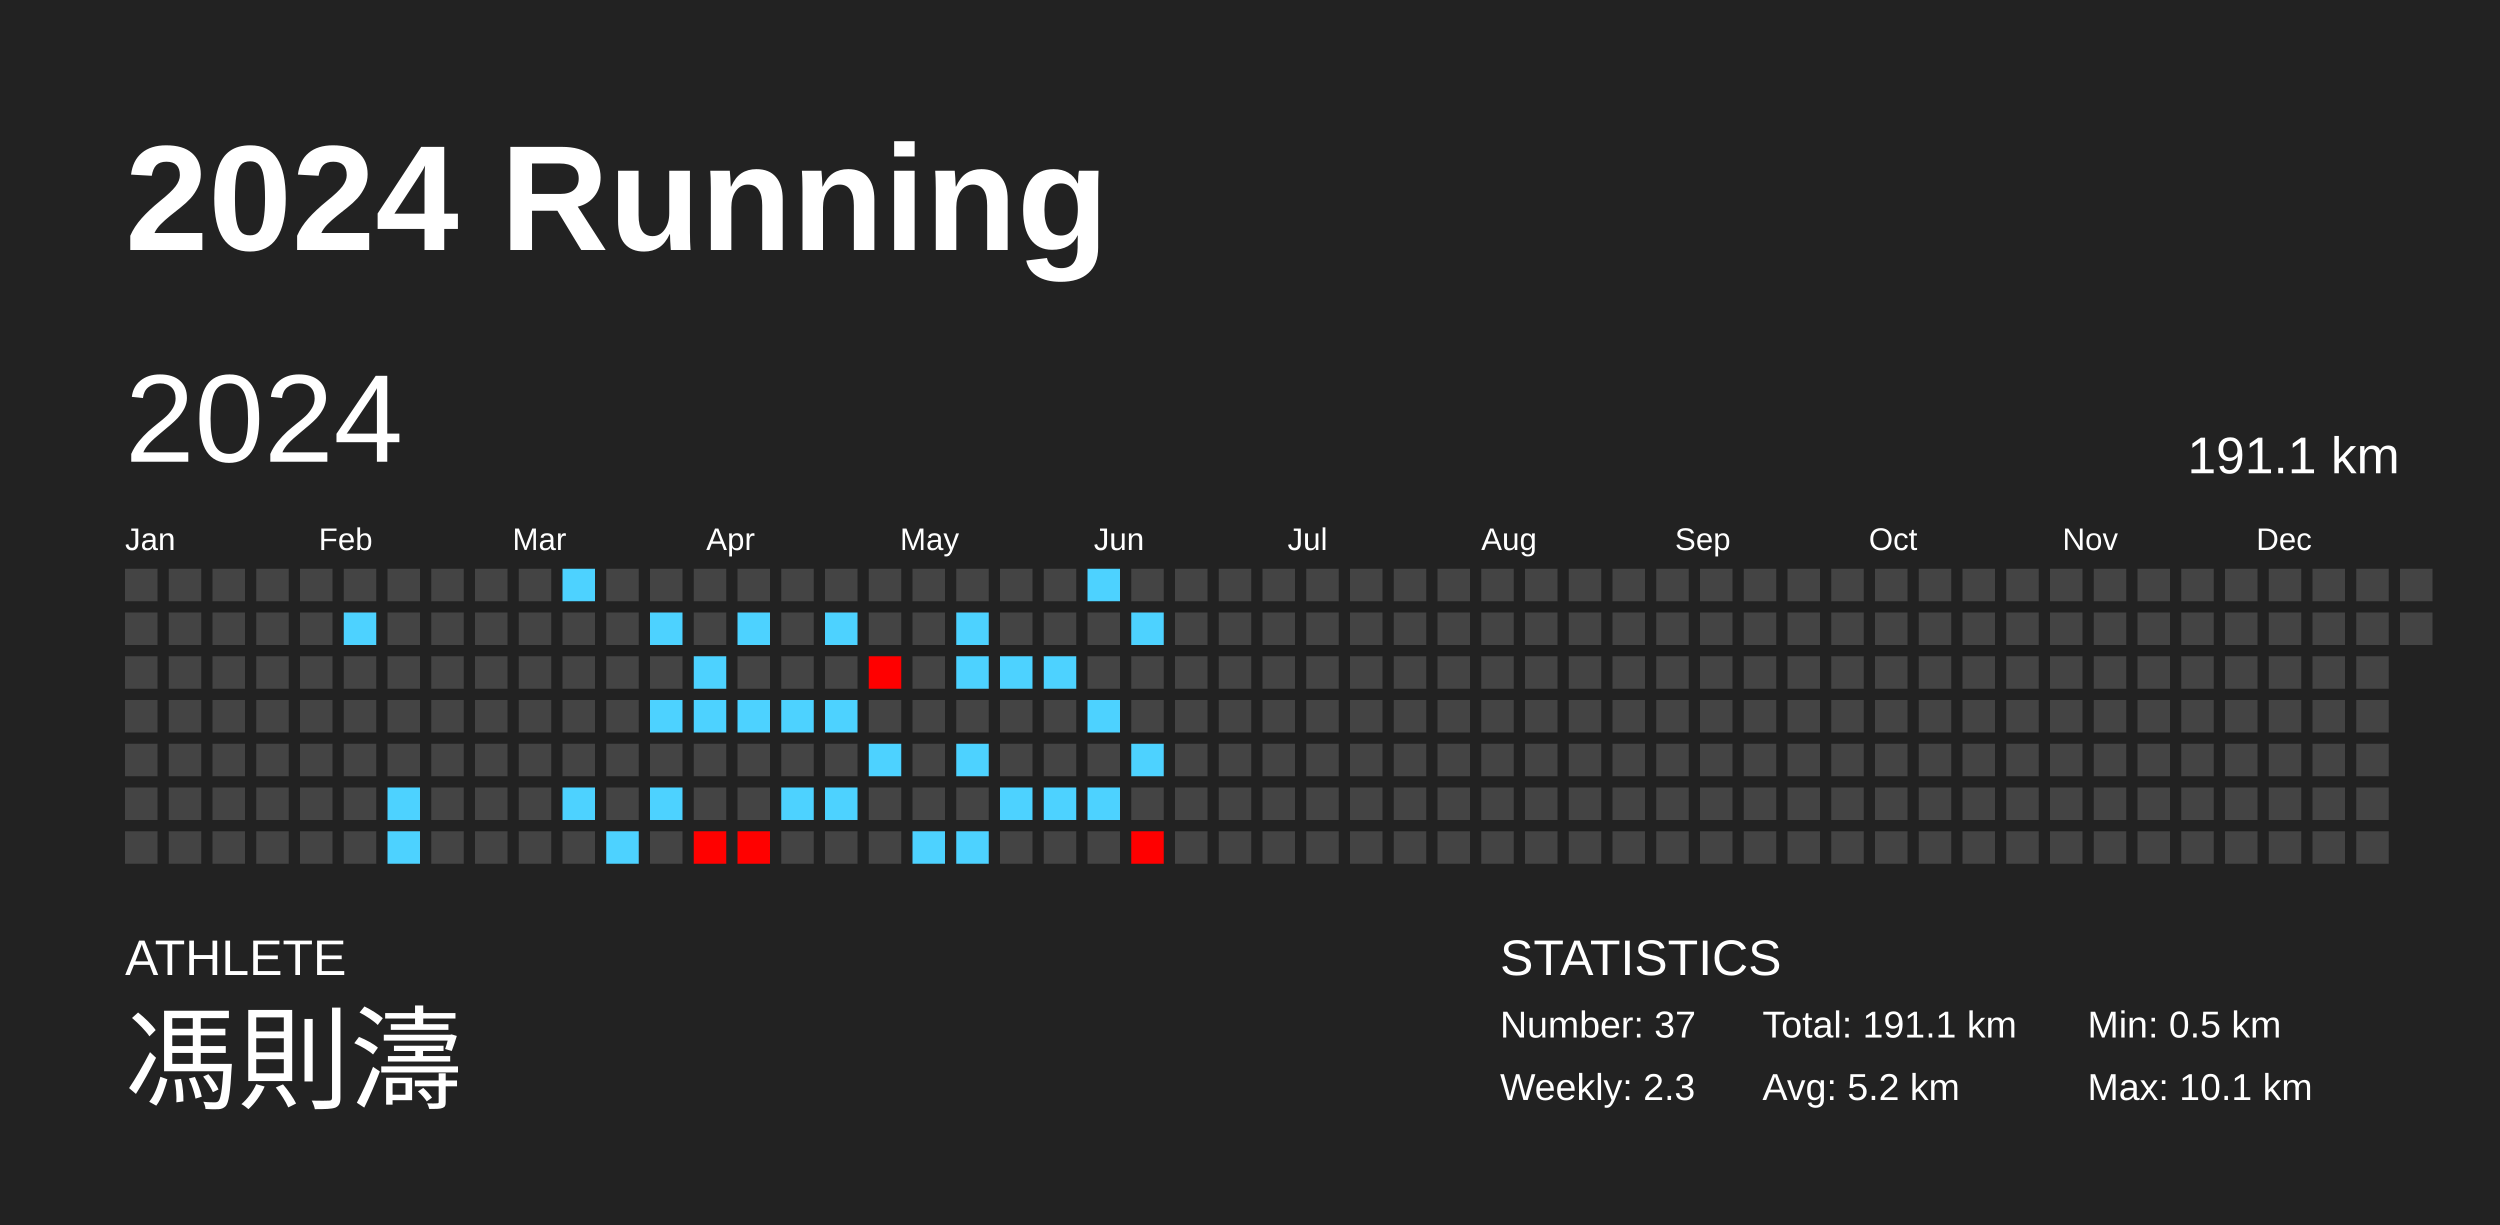
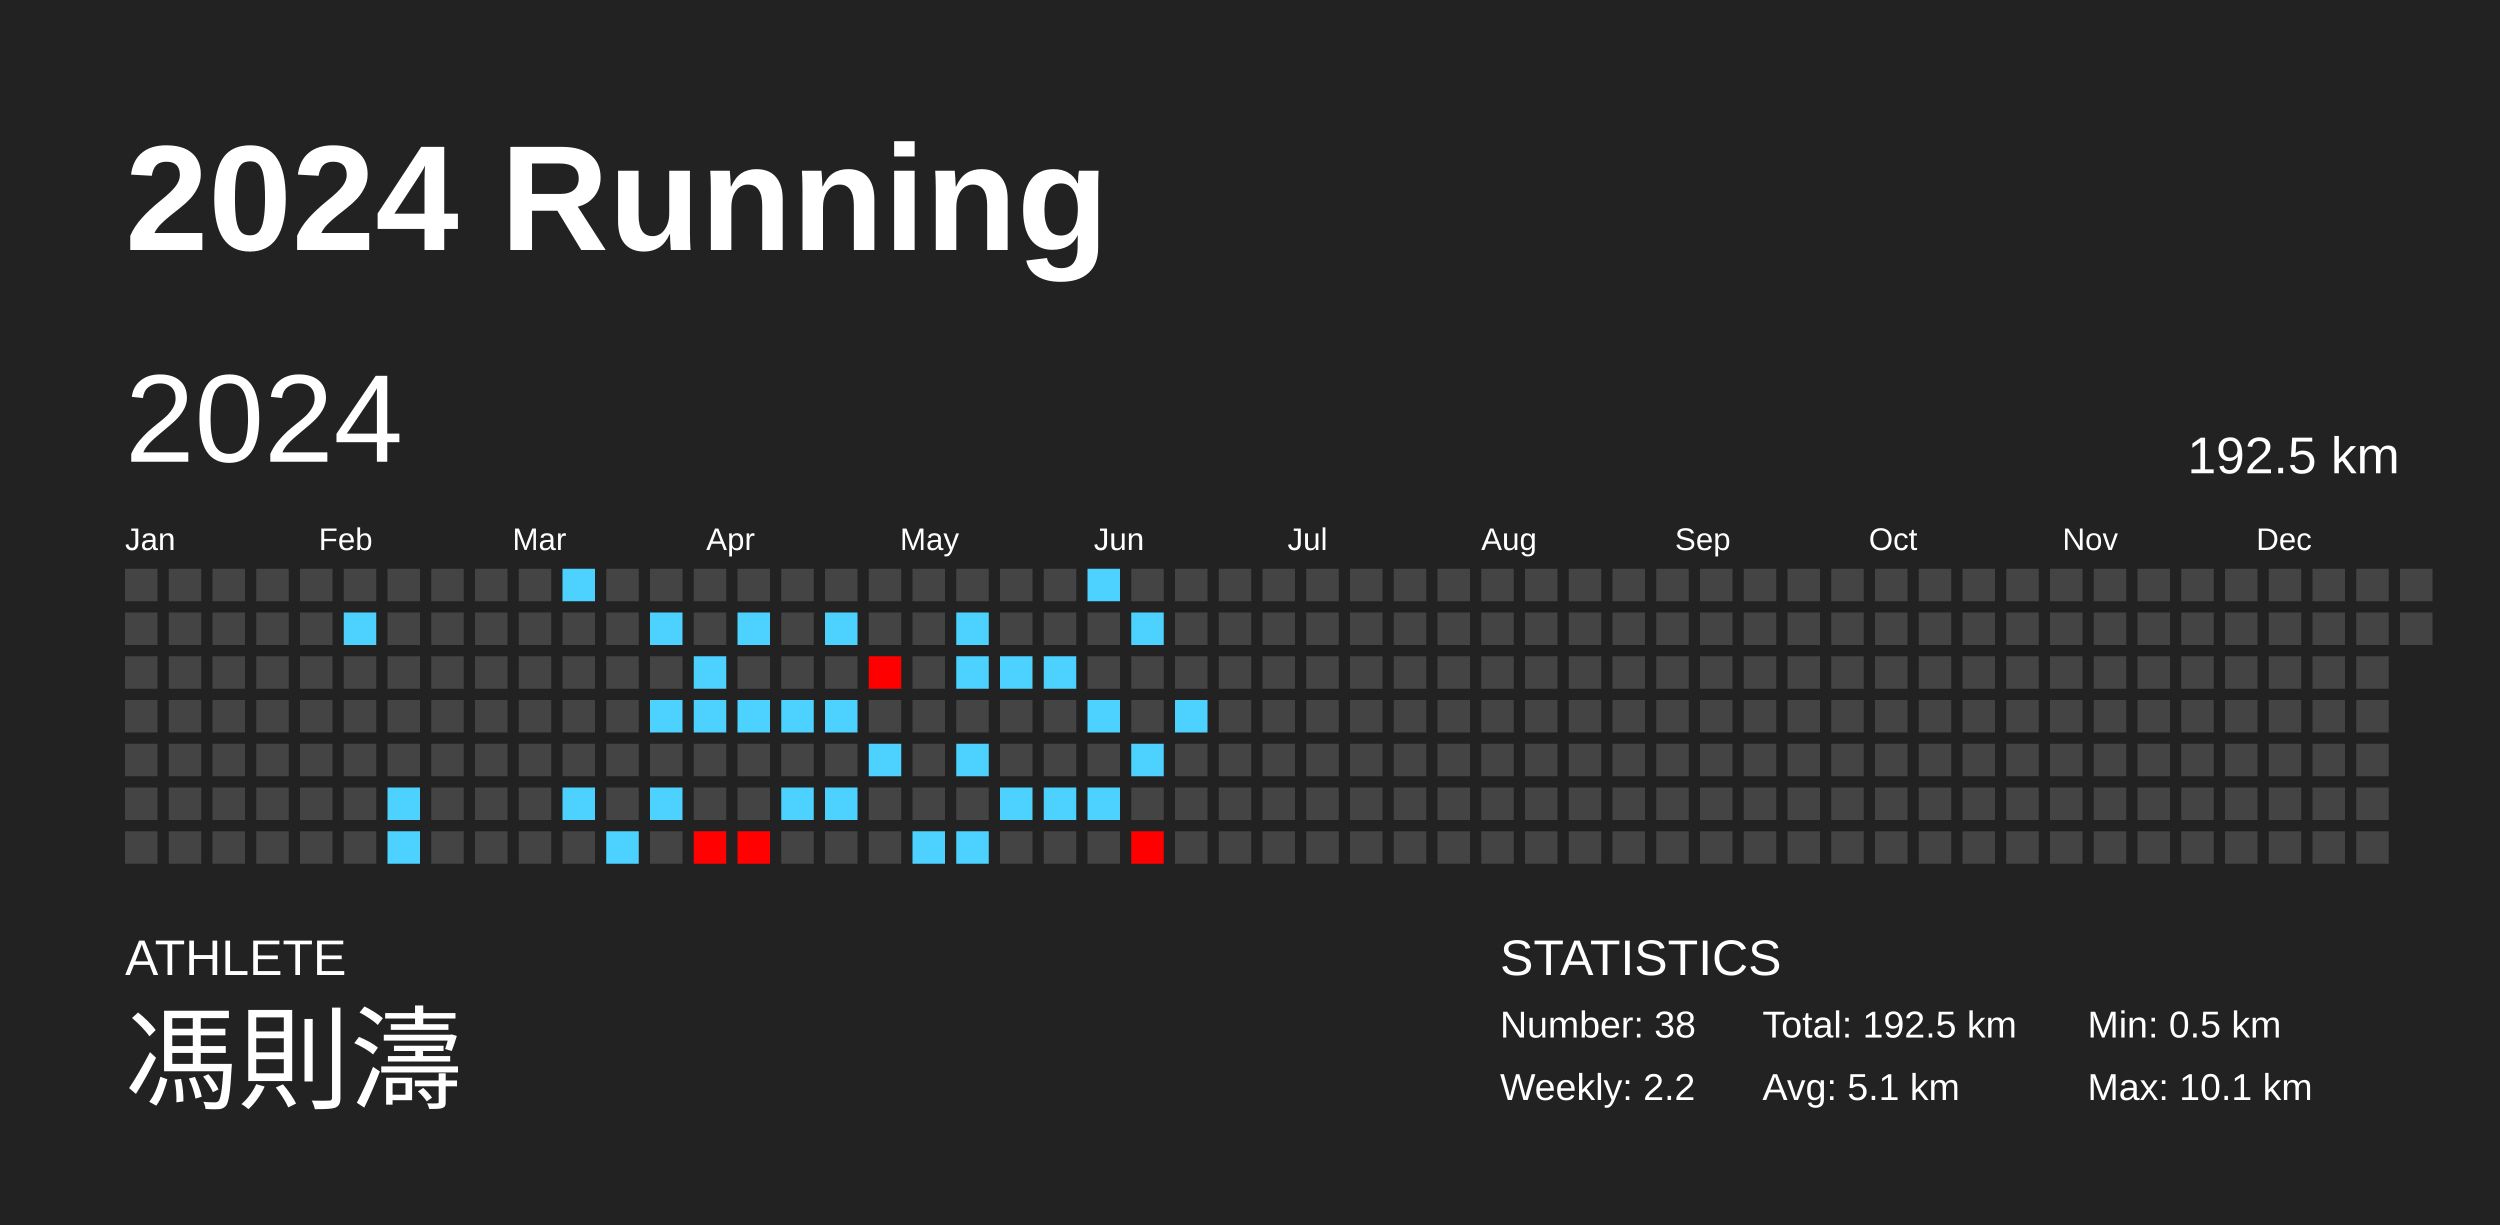
<svg xmlns="http://www.w3.org/2000/svg" baseProfile="full" height="98mm" version="1.1" viewBox="0,0,200,98" width="200mm">
  <defs />
  <rect fill="#222222" height="98" width="200" x="0" y="0" />
  <text fill="#FFFFFF" style="font-size:12px; font-family:Arial; font-weight:bold;" x="10" y="20">2024 Running</text>
  <text fill="#FFFFFF" style="font-size:4px; font-family:Arial" x="10" y="78">ATHLETE</text>
  <text fill="#FFFFFF" style="font-size:9px; font-family:Arial" x="10" y="88">馮則濤</text>
  <text fill="#FFFFFF" style="font-size:4px; font-family:Arial" x="120" y="78">STATISTICS</text>
-   <text fill="#FFFFFF" style="font-size:3px; font-family:Arial" x="120" y="83">Number: 37</text>
-   <text fill="#FFFFFF" style="font-size:3px; font-family:Arial" x="120" y="88">Weekly: 2.3</text>
-   <text fill="#FFFFFF" style="font-size:3px; font-family:Arial" x="141" y="83">Total: 191.1 km</text>
-   <text fill="#FFFFFF" style="font-size:3px; font-family:Arial" x="141" y="88">Avg: 5.2 km</text>
+   <text fill="#FFFFFF" style="font-size:3px; font-family:Arial" x="120" y="83">Number: 38</text>
+   <text fill="#FFFFFF" style="font-size:3px; font-family:Arial" x="120" y="88">Weekly: 2.2</text>
+   <text fill="#FFFFFF" style="font-size:3px; font-family:Arial" x="141" y="83">Total: 192.5 km</text>
+   <text fill="#FFFFFF" style="font-size:3px; font-family:Arial" x="141" y="88">Avg: 5.1 km</text>
  <text fill="#FFFFFF" style="font-size:3px; font-family:Arial" x="167" y="83">Min: 0.5 km</text>
  <text fill="#FFFFFF" style="font-size:3px; font-family:Arial" x="167" y="88">Max: 10.1 km</text>
  <text dominant-baseline="hanging" fill="#FFFFFF" style="font-size:10.0px; font-family:Arial;" x="10" y="30">2024</text>
-   <text dominant-baseline="hanging" fill="#FFFFFF" style="font-size:4.125px; font-family:Arial;" x="175" y="35">191.1 km</text>
+   <text dominant-baseline="hanging" fill="#FFFFFF" style="font-size:4.125px; font-family:Arial;" x="175" y="35">192.5 km</text>
  <text fill="#FFFFFF" style="font-size:2.5px; font-family:Arial" x="10.0" y="44">Jan</text>
  <text fill="#FFFFFF" style="font-size:2.5px; font-family:Arial" x="25.5" y="44">Feb</text>
  <text fill="#FFFFFF" style="font-size:2.5px; font-family:Arial" x="41.0" y="44">Mar</text>
  <text fill="#FFFFFF" style="font-size:2.5px; font-family:Arial" x="56.5" y="44">Apr</text>
  <text fill="#FFFFFF" style="font-size:2.5px; font-family:Arial" x="72.0" y="44">May</text>
  <text fill="#FFFFFF" style="font-size:2.5px; font-family:Arial" x="87.5" y="44">Jun</text>
  <text fill="#FFFFFF" style="font-size:2.5px; font-family:Arial" x="103.0" y="44">Jul</text>
  <text fill="#FFFFFF" style="font-size:2.5px; font-family:Arial" x="118.5" y="44">Aug</text>
  <text fill="#FFFFFF" style="font-size:2.5px; font-family:Arial" x="134.0" y="44">Sep</text>
  <text fill="#FFFFFF" style="font-size:2.5px; font-family:Arial" x="149.5" y="44">Oct</text>
  <text fill="#FFFFFF" style="font-size:2.5px; font-family:Arial" x="165.0" y="44">Nov</text>
  <text fill="#FFFFFF" style="font-size:2.5px; font-family:Arial" x="180.5" y="44">Dec</text>
  <rect fill="#444444" height="2.6" width="2.6" x="10.0" y="45.5" />
  <rect fill="#444444" height="2.6" width="2.6" x="10.0" y="49.0" />
  <rect fill="#444444" height="2.6" width="2.6" x="10.0" y="52.5" />
  <rect fill="#444444" height="2.6" width="2.6" x="10.0" y="56.0" />
  <rect fill="#444444" height="2.6" width="2.6" x="10.0" y="59.5" />
  <rect fill="#444444" height="2.6" width="2.6" x="10.0" y="63.0" />
  <rect fill="#444444" height="2.6" width="2.6" x="10.0" y="66.5" />
  <rect fill="#444444" height="2.6" width="2.6" x="13.5" y="45.5" />
  <rect fill="#444444" height="2.6" width="2.6" x="13.5" y="49.0" />
  <rect fill="#444444" height="2.6" width="2.6" x="13.5" y="52.5" />
  <rect fill="#444444" height="2.6" width="2.6" x="13.5" y="56.0" />
  <rect fill="#444444" height="2.6" width="2.6" x="13.5" y="59.5" />
  <rect fill="#444444" height="2.6" width="2.6" x="13.5" y="63.0" />
  <rect fill="#444444" height="2.6" width="2.6" x="13.5" y="66.5" />
  <rect fill="#444444" height="2.6" width="2.6" x="17.0" y="45.5" />
  <rect fill="#444444" height="2.6" width="2.6" x="17.0" y="49.0" />
  <rect fill="#444444" height="2.6" width="2.6" x="17.0" y="52.5" />
  <rect fill="#444444" height="2.6" width="2.6" x="17.0" y="56.0" />
  <rect fill="#444444" height="2.6" width="2.6" x="17.0" y="59.5" />
  <rect fill="#444444" height="2.6" width="2.6" x="17.0" y="63.0" />
  <rect fill="#444444" height="2.6" width="2.6" x="17.0" y="66.5" />
  <rect fill="#444444" height="2.6" width="2.6" x="20.5" y="45.5" />
  <rect fill="#444444" height="2.6" width="2.6" x="20.5" y="49.0" />
  <rect fill="#444444" height="2.6" width="2.6" x="20.5" y="52.5" />
  <rect fill="#444444" height="2.6" width="2.6" x="20.5" y="56.0" />
  <rect fill="#444444" height="2.6" width="2.6" x="20.5" y="59.5" />
  <rect fill="#444444" height="2.6" width="2.6" x="20.5" y="63.0" />
  <rect fill="#444444" height="2.6" width="2.6" x="20.5" y="66.5" />
  <rect fill="#444444" height="2.6" width="2.6" x="24.0" y="45.5" />
  <rect fill="#444444" height="2.6" width="2.6" x="24.0" y="49.0" />
  <rect fill="#444444" height="2.6" width="2.6" x="24.0" y="52.5" />
  <rect fill="#444444" height="2.6" width="2.6" x="24.0" y="56.0" />
  <rect fill="#444444" height="2.6" width="2.6" x="24.0" y="59.5" />
  <rect fill="#444444" height="2.6" width="2.6" x="24.0" y="63.0" />
  <rect fill="#444444" height="2.6" width="2.6" x="24.0" y="66.5" />
  <rect fill="#444444" height="2.6" width="2.6" x="27.5" y="45.5" />
  <rect fill="#4dd2ff" height="2.6" width="2.6" x="27.5" y="49.0" />
  <rect fill="#444444" height="2.6" width="2.6" x="27.5" y="52.5" />
  <rect fill="#444444" height="2.6" width="2.6" x="27.5" y="56.0" />
  <rect fill="#444444" height="2.6" width="2.6" x="27.5" y="59.5" />
  <rect fill="#444444" height="2.6" width="2.6" x="27.5" y="63.0" />
  <rect fill="#444444" height="2.6" width="2.6" x="27.5" y="66.5" />
  <rect fill="#444444" height="2.6" width="2.6" x="31.0" y="45.5" />
  <rect fill="#444444" height="2.6" width="2.6" x="31.0" y="49.0" />
  <rect fill="#444444" height="2.6" width="2.6" x="31.0" y="52.5" />
  <rect fill="#444444" height="2.6" width="2.6" x="31.0" y="56.0" />
  <rect fill="#444444" height="2.6" width="2.6" x="31.0" y="59.5" />
  <rect fill="#4dd2ff" height="2.6" width="2.6" x="31.0" y="63.0" />
  <rect fill="#4dd2ff" height="2.6" width="2.6" x="31.0" y="66.5" />
  <rect fill="#444444" height="2.6" width="2.6" x="34.5" y="45.5" />
  <rect fill="#444444" height="2.6" width="2.6" x="34.5" y="49.0" />
  <rect fill="#444444" height="2.6" width="2.6" x="34.5" y="52.5" />
  <rect fill="#444444" height="2.6" width="2.6" x="34.5" y="56.0" />
  <rect fill="#444444" height="2.6" width="2.6" x="34.5" y="59.5" />
  <rect fill="#444444" height="2.6" width="2.6" x="34.5" y="63.0" />
  <rect fill="#444444" height="2.6" width="2.6" x="34.5" y="66.5" />
  <rect fill="#444444" height="2.6" width="2.6" x="38.0" y="45.5" />
  <rect fill="#444444" height="2.6" width="2.6" x="38.0" y="49.0" />
  <rect fill="#444444" height="2.6" width="2.6" x="38.0" y="52.5" />
  <rect fill="#444444" height="2.6" width="2.6" x="38.0" y="56.0" />
  <rect fill="#444444" height="2.6" width="2.6" x="38.0" y="59.5" />
  <rect fill="#444444" height="2.6" width="2.6" x="38.0" y="63.0" />
  <rect fill="#444444" height="2.6" width="2.6" x="38.0" y="66.5" />
  <rect fill="#444444" height="2.6" width="2.6" x="41.5" y="45.5" />
  <rect fill="#444444" height="2.6" width="2.6" x="41.5" y="49.0" />
  <rect fill="#444444" height="2.6" width="2.6" x="41.5" y="52.5" />
  <rect fill="#444444" height="2.6" width="2.6" x="41.5" y="56.0" />
  <rect fill="#444444" height="2.6" width="2.6" x="41.5" y="59.5" />
  <rect fill="#444444" height="2.6" width="2.6" x="41.5" y="63.0" />
  <rect fill="#444444" height="2.6" width="2.6" x="41.5" y="66.5" />
  <rect fill="#4dd2ff" height="2.6" width="2.6" x="45.0" y="45.5" />
  <rect fill="#444444" height="2.6" width="2.6" x="45.0" y="49.0" />
  <rect fill="#444444" height="2.6" width="2.6" x="45.0" y="52.5" />
  <rect fill="#444444" height="2.6" width="2.6" x="45.0" y="56.0" />
  <rect fill="#444444" height="2.6" width="2.6" x="45.0" y="59.5" />
  <rect fill="#4dd2ff" height="2.6" width="2.6" x="45.0" y="63.0" />
  <rect fill="#444444" height="2.6" width="2.6" x="45.0" y="66.5" />
  <rect fill="#444444" height="2.6" width="2.6" x="48.5" y="45.5" />
  <rect fill="#444444" height="2.6" width="2.6" x="48.5" y="49.0" />
  <rect fill="#444444" height="2.6" width="2.6" x="48.5" y="52.5" />
  <rect fill="#444444" height="2.6" width="2.6" x="48.5" y="56.0" />
  <rect fill="#444444" height="2.6" width="2.6" x="48.5" y="59.5" />
  <rect fill="#444444" height="2.6" width="2.6" x="48.5" y="63.0" />
  <rect fill="#4dd2ff" height="2.6" width="2.6" x="48.5" y="66.5" />
  <rect fill="#444444" height="2.6" width="2.6" x="52.0" y="45.5" />
  <rect fill="#4dd2ff" height="2.6" width="2.6" x="52.0" y="49.0" />
  <rect fill="#444444" height="2.6" width="2.6" x="52.0" y="52.5" />
  <rect fill="#4dd2ff" height="2.6" width="2.6" x="52.0" y="56.0" />
  <rect fill="#444444" height="2.6" width="2.6" x="52.0" y="59.5" />
  <rect fill="#4dd2ff" height="2.6" width="2.6" x="52.0" y="63.0" />
  <rect fill="#444444" height="2.6" width="2.6" x="52.0" y="66.5" />
  <rect fill="#444444" height="2.6" width="2.6" x="55.5" y="45.5" />
  <rect fill="#444444" height="2.6" width="2.6" x="55.5" y="49.0" />
  <rect fill="#4dd2ff" height="2.6" width="2.6" x="55.5" y="52.5" />
  <rect fill="#4dd2ff" height="2.6" width="2.6" x="55.5" y="56.0" />
  <rect fill="#444444" height="2.6" width="2.6" x="55.5" y="59.5" />
  <rect fill="#444444" height="2.6" width="2.6" x="55.5" y="63.0" />
  <rect fill="#ff0100" height="2.6" width="2.6" x="55.5" y="66.5" />
  <rect fill="#444444" height="2.6" width="2.6" x="59.0" y="45.5" />
  <rect fill="#4dd2ff" height="2.6" width="2.6" x="59.0" y="49.0" />
  <rect fill="#444444" height="2.6" width="2.6" x="59.0" y="52.5" />
  <rect fill="#4dd2ff" height="2.6" width="2.6" x="59.0" y="56.0" />
  <rect fill="#444444" height="2.6" width="2.6" x="59.0" y="59.5" />
  <rect fill="#444444" height="2.6" width="2.6" x="59.0" y="63.0" />
  <rect fill="#ff0100" height="2.6" width="2.6" x="59.0" y="66.5" />
  <rect fill="#444444" height="2.6" width="2.6" x="62.5" y="45.5" />
  <rect fill="#444444" height="2.6" width="2.6" x="62.5" y="49.0" />
  <rect fill="#444444" height="2.6" width="2.6" x="62.5" y="52.5" />
  <rect fill="#4dd2ff" height="2.6" width="2.6" x="62.5" y="56.0" />
  <rect fill="#444444" height="2.6" width="2.6" x="62.5" y="59.5" />
  <rect fill="#4dd2ff" height="2.6" width="2.6" x="62.5" y="63.0" />
  <rect fill="#444444" height="2.6" width="2.6" x="62.5" y="66.5" />
  <rect fill="#444444" height="2.6" width="2.6" x="66.0" y="45.5" />
  <rect fill="#4dd2ff" height="2.6" width="2.6" x="66.0" y="49.0" />
  <rect fill="#444444" height="2.6" width="2.6" x="66.0" y="52.5" />
  <rect fill="#4dd2ff" height="2.6" width="2.6" x="66.0" y="56.0" />
  <rect fill="#444444" height="2.6" width="2.6" x="66.0" y="59.5" />
  <rect fill="#4dd2ff" height="2.6" width="2.6" x="66.0" y="63.0" />
  <rect fill="#444444" height="2.6" width="2.6" x="66.0" y="66.5" />
  <rect fill="#444444" height="2.6" width="2.6" x="69.5" y="45.5" />
  <rect fill="#444444" height="2.6" width="2.6" x="69.5" y="49.0" />
  <rect fill="#ff0000" height="2.6" width="2.6" x="69.5" y="52.5" />
  <rect fill="#444444" height="2.6" width="2.6" x="69.5" y="56.0" />
  <rect fill="#4dd2ff" height="2.6" width="2.6" x="69.5" y="59.5" />
  <rect fill="#444444" height="2.6" width="2.6" x="69.5" y="63.0" />
  <rect fill="#444444" height="2.6" width="2.6" x="69.5" y="66.5" />
  <rect fill="#444444" height="2.6" width="2.6" x="73.0" y="45.5" />
  <rect fill="#444444" height="2.6" width="2.6" x="73.0" y="49.0" />
  <rect fill="#444444" height="2.6" width="2.6" x="73.0" y="52.5" />
  <rect fill="#444444" height="2.6" width="2.6" x="73.0" y="56.0" />
  <rect fill="#444444" height="2.6" width="2.6" x="73.0" y="59.5" />
  <rect fill="#444444" height="2.6" width="2.6" x="73.0" y="63.0" />
  <rect fill="#4dd2ff" height="2.6" width="2.6" x="73.0" y="66.5" />
  <rect fill="#444444" height="2.6" width="2.6" x="76.5" y="45.5" />
  <rect fill="#4dd2ff" height="2.6" width="2.6" x="76.5" y="49.0" />
  <rect fill="#4dd2ff" height="2.6" width="2.6" x="76.5" y="52.5" />
  <rect fill="#444444" height="2.6" width="2.6" x="76.5" y="56.0" />
  <rect fill="#4dd2ff" height="2.6" width="2.6" x="76.5" y="59.5" />
  <rect fill="#444444" height="2.6" width="2.6" x="76.5" y="63.0" />
  <rect fill="#4dd2ff" height="2.6" width="2.6" x="76.5" y="66.5" />
  <rect fill="#444444" height="2.6" width="2.6" x="80.0" y="45.5" />
  <rect fill="#444444" height="2.6" width="2.6" x="80.0" y="49.0" />
  <rect fill="#4dd2ff" height="2.6" width="2.6" x="80.0" y="52.5" />
  <rect fill="#444444" height="2.6" width="2.6" x="80.0" y="56.0" />
  <rect fill="#444444" height="2.6" width="2.6" x="80.0" y="59.5" />
  <rect fill="#4dd2ff" height="2.6" width="2.6" x="80.0" y="63.0" />
  <rect fill="#444444" height="2.6" width="2.6" x="80.0" y="66.5" />
  <rect fill="#444444" height="2.6" width="2.6" x="83.5" y="45.5" />
  <rect fill="#444444" height="2.6" width="2.6" x="83.5" y="49.0" />
  <rect fill="#4dd2ff" height="2.6" width="2.6" x="83.5" y="52.5" />
  <rect fill="#444444" height="2.6" width="2.6" x="83.5" y="56.0" />
  <rect fill="#444444" height="2.6" width="2.6" x="83.5" y="59.5" />
  <rect fill="#4dd2ff" height="2.6" width="2.6" x="83.5" y="63.0" />
  <rect fill="#444444" height="2.6" width="2.6" x="83.5" y="66.5" />
  <rect fill="#4dd2ff" height="2.6" width="2.6" x="87.0" y="45.5" />
  <rect fill="#444444" height="2.6" width="2.6" x="87.0" y="49.0" />
  <rect fill="#444444" height="2.6" width="2.6" x="87.0" y="52.5" />
  <rect fill="#4dd2ff" height="2.6" width="2.6" x="87.0" y="56.0" />
  <rect fill="#444444" height="2.6" width="2.6" x="87.0" y="59.5" />
  <rect fill="#4dd2ff" height="2.6" width="2.6" x="87.0" y="63.0" />
  <rect fill="#444444" height="2.6" width="2.6" x="87.0" y="66.5" />
  <rect fill="#444444" height="2.6" width="2.6" x="90.5" y="45.5" />
  <rect fill="#4dd2ff" height="2.6" width="2.6" x="90.5" y="49.0" />
  <rect fill="#444444" height="2.6" width="2.6" x="90.5" y="52.5" />
  <rect fill="#444444" height="2.6" width="2.6" x="90.5" y="56.0" />
  <rect fill="#4dd2ff" height="2.6" width="2.6" x="90.5" y="59.5" />
  <rect fill="#444444" height="2.6" width="2.6" x="90.5" y="63.0" />
  <rect fill="#ff0000" height="2.6" width="2.6" x="90.5" y="66.5" />
  <rect fill="#444444" height="2.6" width="2.6" x="94.0" y="45.5" />
  <rect fill="#444444" height="2.6" width="2.6" x="94.0" y="49.0" />
  <rect fill="#444444" height="2.6" width="2.6" x="94.0" y="52.5" />
-   <rect fill="#444444" height="2.6" width="2.6" x="94.0" y="56.0" />
+   <rect fill="#4dd2ff" height="2.6" width="2.6" x="94.0" y="56.0" />
  <rect fill="#444444" height="2.6" width="2.6" x="94.0" y="59.5" />
  <rect fill="#444444" height="2.6" width="2.6" x="94.0" y="63.0" />
  <rect fill="#444444" height="2.6" width="2.6" x="94.0" y="66.5" />
  <rect fill="#444444" height="2.6" width="2.6" x="97.5" y="45.5" />
  <rect fill="#444444" height="2.6" width="2.6" x="97.5" y="49.0" />
  <rect fill="#444444" height="2.6" width="2.6" x="97.5" y="52.5" />
  <rect fill="#444444" height="2.6" width="2.6" x="97.5" y="56.0" />
  <rect fill="#444444" height="2.6" width="2.6" x="97.5" y="59.5" />
  <rect fill="#444444" height="2.6" width="2.6" x="97.5" y="63.0" />
  <rect fill="#444444" height="2.6" width="2.6" x="97.5" y="66.5" />
  <rect fill="#444444" height="2.6" width="2.6" x="101.0" y="45.5" />
  <rect fill="#444444" height="2.6" width="2.6" x="101.0" y="49.0" />
  <rect fill="#444444" height="2.6" width="2.6" x="101.0" y="52.5" />
  <rect fill="#444444" height="2.6" width="2.6" x="101.0" y="56.0" />
  <rect fill="#444444" height="2.6" width="2.6" x="101.0" y="59.5" />
  <rect fill="#444444" height="2.6" width="2.6" x="101.0" y="63.0" />
  <rect fill="#444444" height="2.6" width="2.6" x="101.0" y="66.5" />
  <rect fill="#444444" height="2.6" width="2.6" x="104.5" y="45.5" />
  <rect fill="#444444" height="2.6" width="2.6" x="104.5" y="49.0" />
  <rect fill="#444444" height="2.6" width="2.6" x="104.5" y="52.5" />
  <rect fill="#444444" height="2.6" width="2.6" x="104.5" y="56.0" />
  <rect fill="#444444" height="2.6" width="2.6" x="104.5" y="59.5" />
  <rect fill="#444444" height="2.6" width="2.6" x="104.5" y="63.0" />
  <rect fill="#444444" height="2.6" width="2.6" x="104.5" y="66.5" />
  <rect fill="#444444" height="2.6" width="2.6" x="108.0" y="45.5" />
  <rect fill="#444444" height="2.6" width="2.6" x="108.0" y="49.0" />
  <rect fill="#444444" height="2.6" width="2.6" x="108.0" y="52.5" />
  <rect fill="#444444" height="2.6" width="2.6" x="108.0" y="56.0" />
  <rect fill="#444444" height="2.6" width="2.6" x="108.0" y="59.5" />
  <rect fill="#444444" height="2.6" width="2.6" x="108.0" y="63.0" />
  <rect fill="#444444" height="2.6" width="2.6" x="108.0" y="66.5" />
  <rect fill="#444444" height="2.6" width="2.6" x="111.5" y="45.5" />
  <rect fill="#444444" height="2.6" width="2.6" x="111.5" y="49.0" />
  <rect fill="#444444" height="2.6" width="2.6" x="111.5" y="52.5" />
  <rect fill="#444444" height="2.6" width="2.6" x="111.5" y="56.0" />
  <rect fill="#444444" height="2.6" width="2.6" x="111.5" y="59.5" />
  <rect fill="#444444" height="2.6" width="2.6" x="111.5" y="63.0" />
  <rect fill="#444444" height="2.6" width="2.6" x="111.5" y="66.5" />
  <rect fill="#444444" height="2.6" width="2.6" x="115.0" y="45.5" />
  <rect fill="#444444" height="2.6" width="2.6" x="115.0" y="49.0" />
  <rect fill="#444444" height="2.6" width="2.6" x="115.0" y="52.5" />
  <rect fill="#444444" height="2.6" width="2.6" x="115.0" y="56.0" />
  <rect fill="#444444" height="2.6" width="2.6" x="115.0" y="59.5" />
  <rect fill="#444444" height="2.6" width="2.6" x="115.0" y="63.0" />
  <rect fill="#444444" height="2.6" width="2.6" x="115.0" y="66.5" />
  <rect fill="#444444" height="2.6" width="2.6" x="118.5" y="45.5" />
  <rect fill="#444444" height="2.6" width="2.6" x="118.5" y="49.0" />
  <rect fill="#444444" height="2.6" width="2.6" x="118.5" y="52.5" />
  <rect fill="#444444" height="2.6" width="2.6" x="118.5" y="56.0" />
  <rect fill="#444444" height="2.6" width="2.6" x="118.5" y="59.5" />
  <rect fill="#444444" height="2.6" width="2.6" x="118.5" y="63.0" />
  <rect fill="#444444" height="2.6" width="2.6" x="118.5" y="66.5" />
  <rect fill="#444444" height="2.6" width="2.6" x="122.0" y="45.5" />
  <rect fill="#444444" height="2.6" width="2.6" x="122.0" y="49.0" />
  <rect fill="#444444" height="2.6" width="2.6" x="122.0" y="52.5" />
  <rect fill="#444444" height="2.6" width="2.6" x="122.0" y="56.0" />
  <rect fill="#444444" height="2.6" width="2.6" x="122.0" y="59.5" />
  <rect fill="#444444" height="2.6" width="2.6" x="122.0" y="63.0" />
  <rect fill="#444444" height="2.6" width="2.6" x="122.0" y="66.5" />
  <rect fill="#444444" height="2.6" width="2.6" x="125.5" y="45.5" />
  <rect fill="#444444" height="2.6" width="2.6" x="125.5" y="49.0" />
  <rect fill="#444444" height="2.6" width="2.6" x="125.5" y="52.5" />
  <rect fill="#444444" height="2.6" width="2.6" x="125.5" y="56.0" />
  <rect fill="#444444" height="2.6" width="2.6" x="125.5" y="59.5" />
  <rect fill="#444444" height="2.6" width="2.6" x="125.5" y="63.0" />
  <rect fill="#444444" height="2.6" width="2.6" x="125.5" y="66.5" />
  <rect fill="#444444" height="2.6" width="2.6" x="129.0" y="45.5" />
  <rect fill="#444444" height="2.6" width="2.6" x="129.0" y="49.0" />
  <rect fill="#444444" height="2.6" width="2.6" x="129.0" y="52.5" />
  <rect fill="#444444" height="2.6" width="2.6" x="129.0" y="56.0" />
  <rect fill="#444444" height="2.6" width="2.6" x="129.0" y="59.5" />
  <rect fill="#444444" height="2.6" width="2.6" x="129.0" y="63.0" />
  <rect fill="#444444" height="2.6" width="2.6" x="129.0" y="66.5" />
  <rect fill="#444444" height="2.6" width="2.6" x="132.5" y="45.5" />
  <rect fill="#444444" height="2.6" width="2.6" x="132.5" y="49.0" />
  <rect fill="#444444" height="2.6" width="2.6" x="132.5" y="52.5" />
  <rect fill="#444444" height="2.6" width="2.6" x="132.5" y="56.0" />
  <rect fill="#444444" height="2.6" width="2.6" x="132.5" y="59.5" />
  <rect fill="#444444" height="2.6" width="2.6" x="132.5" y="63.0" />
  <rect fill="#444444" height="2.6" width="2.6" x="132.5" y="66.5" />
  <rect fill="#444444" height="2.6" width="2.6" x="136.0" y="45.5" />
  <rect fill="#444444" height="2.6" width="2.6" x="136.0" y="49.0" />
  <rect fill="#444444" height="2.6" width="2.6" x="136.0" y="52.5" />
  <rect fill="#444444" height="2.6" width="2.6" x="136.0" y="56.0" />
  <rect fill="#444444" height="2.6" width="2.6" x="136.0" y="59.5" />
  <rect fill="#444444" height="2.6" width="2.6" x="136.0" y="63.0" />
  <rect fill="#444444" height="2.6" width="2.6" x="136.0" y="66.5" />
  <rect fill="#444444" height="2.6" width="2.6" x="139.5" y="45.5" />
  <rect fill="#444444" height="2.6" width="2.6" x="139.5" y="49.0" />
  <rect fill="#444444" height="2.6" width="2.6" x="139.5" y="52.5" />
  <rect fill="#444444" height="2.6" width="2.6" x="139.5" y="56.0" />
  <rect fill="#444444" height="2.6" width="2.6" x="139.5" y="59.5" />
  <rect fill="#444444" height="2.6" width="2.6" x="139.5" y="63.0" />
  <rect fill="#444444" height="2.6" width="2.6" x="139.5" y="66.5" />
  <rect fill="#444444" height="2.6" width="2.6" x="143.0" y="45.5" />
  <rect fill="#444444" height="2.6" width="2.6" x="143.0" y="49.0" />
  <rect fill="#444444" height="2.6" width="2.6" x="143.0" y="52.5" />
  <rect fill="#444444" height="2.6" width="2.6" x="143.0" y="56.0" />
  <rect fill="#444444" height="2.6" width="2.6" x="143.0" y="59.5" />
  <rect fill="#444444" height="2.6" width="2.6" x="143.0" y="63.0" />
  <rect fill="#444444" height="2.6" width="2.6" x="143.0" y="66.5" />
  <rect fill="#444444" height="2.6" width="2.6" x="146.5" y="45.5" />
  <rect fill="#444444" height="2.6" width="2.6" x="146.5" y="49.0" />
  <rect fill="#444444" height="2.6" width="2.6" x="146.5" y="52.5" />
  <rect fill="#444444" height="2.6" width="2.6" x="146.5" y="56.0" />
  <rect fill="#444444" height="2.6" width="2.6" x="146.5" y="59.5" />
  <rect fill="#444444" height="2.6" width="2.6" x="146.5" y="63.0" />
  <rect fill="#444444" height="2.6" width="2.6" x="146.5" y="66.5" />
  <rect fill="#444444" height="2.6" width="2.6" x="150.0" y="45.5" />
  <rect fill="#444444" height="2.6" width="2.6" x="150.0" y="49.0" />
  <rect fill="#444444" height="2.6" width="2.6" x="150.0" y="52.5" />
  <rect fill="#444444" height="2.6" width="2.6" x="150.0" y="56.0" />
  <rect fill="#444444" height="2.6" width="2.6" x="150.0" y="59.5" />
  <rect fill="#444444" height="2.6" width="2.6" x="150.0" y="63.0" />
  <rect fill="#444444" height="2.6" width="2.6" x="150.0" y="66.5" />
  <rect fill="#444444" height="2.6" width="2.6" x="153.5" y="45.5" />
  <rect fill="#444444" height="2.6" width="2.6" x="153.5" y="49.0" />
  <rect fill="#444444" height="2.6" width="2.6" x="153.5" y="52.5" />
  <rect fill="#444444" height="2.6" width="2.6" x="153.5" y="56.0" />
  <rect fill="#444444" height="2.6" width="2.6" x="153.5" y="59.5" />
  <rect fill="#444444" height="2.6" width="2.6" x="153.5" y="63.0" />
  <rect fill="#444444" height="2.6" width="2.6" x="153.5" y="66.5" />
  <rect fill="#444444" height="2.6" width="2.6" x="157.0" y="45.5" />
  <rect fill="#444444" height="2.6" width="2.6" x="157.0" y="49.0" />
  <rect fill="#444444" height="2.6" width="2.6" x="157.0" y="52.5" />
  <rect fill="#444444" height="2.6" width="2.6" x="157.0" y="56.0" />
  <rect fill="#444444" height="2.6" width="2.6" x="157.0" y="59.5" />
  <rect fill="#444444" height="2.6" width="2.6" x="157.0" y="63.0" />
  <rect fill="#444444" height="2.6" width="2.6" x="157.0" y="66.5" />
  <rect fill="#444444" height="2.6" width="2.6" x="160.5" y="45.5" />
  <rect fill="#444444" height="2.6" width="2.6" x="160.5" y="49.0" />
  <rect fill="#444444" height="2.6" width="2.6" x="160.5" y="52.5" />
  <rect fill="#444444" height="2.6" width="2.6" x="160.5" y="56.0" />
  <rect fill="#444444" height="2.6" width="2.6" x="160.5" y="59.5" />
  <rect fill="#444444" height="2.6" width="2.6" x="160.5" y="63.0" />
  <rect fill="#444444" height="2.6" width="2.6" x="160.5" y="66.5" />
  <rect fill="#444444" height="2.6" width="2.6" x="164.0" y="45.5" />
  <rect fill="#444444" height="2.6" width="2.6" x="164.0" y="49.0" />
  <rect fill="#444444" height="2.6" width="2.6" x="164.0" y="52.5" />
  <rect fill="#444444" height="2.6" width="2.6" x="164.0" y="56.0" />
  <rect fill="#444444" height="2.6" width="2.6" x="164.0" y="59.5" />
  <rect fill="#444444" height="2.6" width="2.6" x="164.0" y="63.0" />
  <rect fill="#444444" height="2.6" width="2.6" x="164.0" y="66.5" />
  <rect fill="#444444" height="2.6" width="2.6" x="167.5" y="45.5" />
  <rect fill="#444444" height="2.6" width="2.6" x="167.5" y="49.0" />
  <rect fill="#444444" height="2.6" width="2.6" x="167.5" y="52.5" />
  <rect fill="#444444" height="2.6" width="2.6" x="167.5" y="56.0" />
  <rect fill="#444444" height="2.6" width="2.6" x="167.5" y="59.5" />
  <rect fill="#444444" height="2.6" width="2.6" x="167.5" y="63.0" />
  <rect fill="#444444" height="2.6" width="2.6" x="167.5" y="66.5" />
  <rect fill="#444444" height="2.6" width="2.6" x="171.0" y="45.5" />
  <rect fill="#444444" height="2.6" width="2.6" x="171.0" y="49.0" />
  <rect fill="#444444" height="2.6" width="2.6" x="171.0" y="52.5" />
  <rect fill="#444444" height="2.6" width="2.6" x="171.0" y="56.0" />
  <rect fill="#444444" height="2.6" width="2.6" x="171.0" y="59.5" />
  <rect fill="#444444" height="2.6" width="2.6" x="171.0" y="63.0" />
  <rect fill="#444444" height="2.6" width="2.6" x="171.0" y="66.5" />
  <rect fill="#444444" height="2.6" width="2.6" x="174.5" y="45.5" />
  <rect fill="#444444" height="2.6" width="2.6" x="174.5" y="49.0" />
  <rect fill="#444444" height="2.6" width="2.6" x="174.5" y="52.5" />
  <rect fill="#444444" height="2.6" width="2.6" x="174.5" y="56.0" />
  <rect fill="#444444" height="2.6" width="2.6" x="174.5" y="59.5" />
  <rect fill="#444444" height="2.6" width="2.6" x="174.5" y="63.0" />
  <rect fill="#444444" height="2.6" width="2.6" x="174.5" y="66.5" />
  <rect fill="#444444" height="2.6" width="2.6" x="178.0" y="45.5" />
  <rect fill="#444444" height="2.6" width="2.6" x="178.0" y="49.0" />
  <rect fill="#444444" height="2.6" width="2.6" x="178.0" y="52.5" />
  <rect fill="#444444" height="2.6" width="2.6" x="178.0" y="56.0" />
  <rect fill="#444444" height="2.6" width="2.6" x="178.0" y="59.5" />
  <rect fill="#444444" height="2.6" width="2.6" x="178.0" y="63.0" />
  <rect fill="#444444" height="2.6" width="2.6" x="178.0" y="66.5" />
  <rect fill="#444444" height="2.6" width="2.6" x="181.5" y="45.5" />
  <rect fill="#444444" height="2.6" width="2.6" x="181.5" y="49.0" />
  <rect fill="#444444" height="2.6" width="2.6" x="181.5" y="52.5" />
  <rect fill="#444444" height="2.6" width="2.6" x="181.5" y="56.0" />
  <rect fill="#444444" height="2.6" width="2.6" x="181.5" y="59.5" />
  <rect fill="#444444" height="2.6" width="2.6" x="181.5" y="63.0" />
  <rect fill="#444444" height="2.6" width="2.6" x="181.5" y="66.5" />
  <rect fill="#444444" height="2.6" width="2.6" x="185.0" y="45.5" />
  <rect fill="#444444" height="2.6" width="2.6" x="185.0" y="49.0" />
  <rect fill="#444444" height="2.6" width="2.6" x="185.0" y="52.5" />
  <rect fill="#444444" height="2.6" width="2.6" x="185.0" y="56.0" />
  <rect fill="#444444" height="2.6" width="2.6" x="185.0" y="59.5" />
  <rect fill="#444444" height="2.6" width="2.6" x="185.0" y="63.0" />
  <rect fill="#444444" height="2.6" width="2.6" x="185.0" y="66.5" />
  <rect fill="#444444" height="2.6" width="2.6" x="188.5" y="45.5" />
  <rect fill="#444444" height="2.6" width="2.6" x="188.5" y="49.0" />
  <rect fill="#444444" height="2.6" width="2.6" x="188.5" y="52.5" />
  <rect fill="#444444" height="2.6" width="2.6" x="188.5" y="56.0" />
  <rect fill="#444444" height="2.6" width="2.6" x="188.5" y="59.5" />
  <rect fill="#444444" height="2.6" width="2.6" x="188.5" y="63.0" />
  <rect fill="#444444" height="2.6" width="2.6" x="188.5" y="66.5" />
  <rect fill="#444444" height="2.6" width="2.6" x="192.0" y="45.5" />
  <rect fill="#444444" height="2.6" width="2.6" x="192.0" y="49.0" />
</svg>
